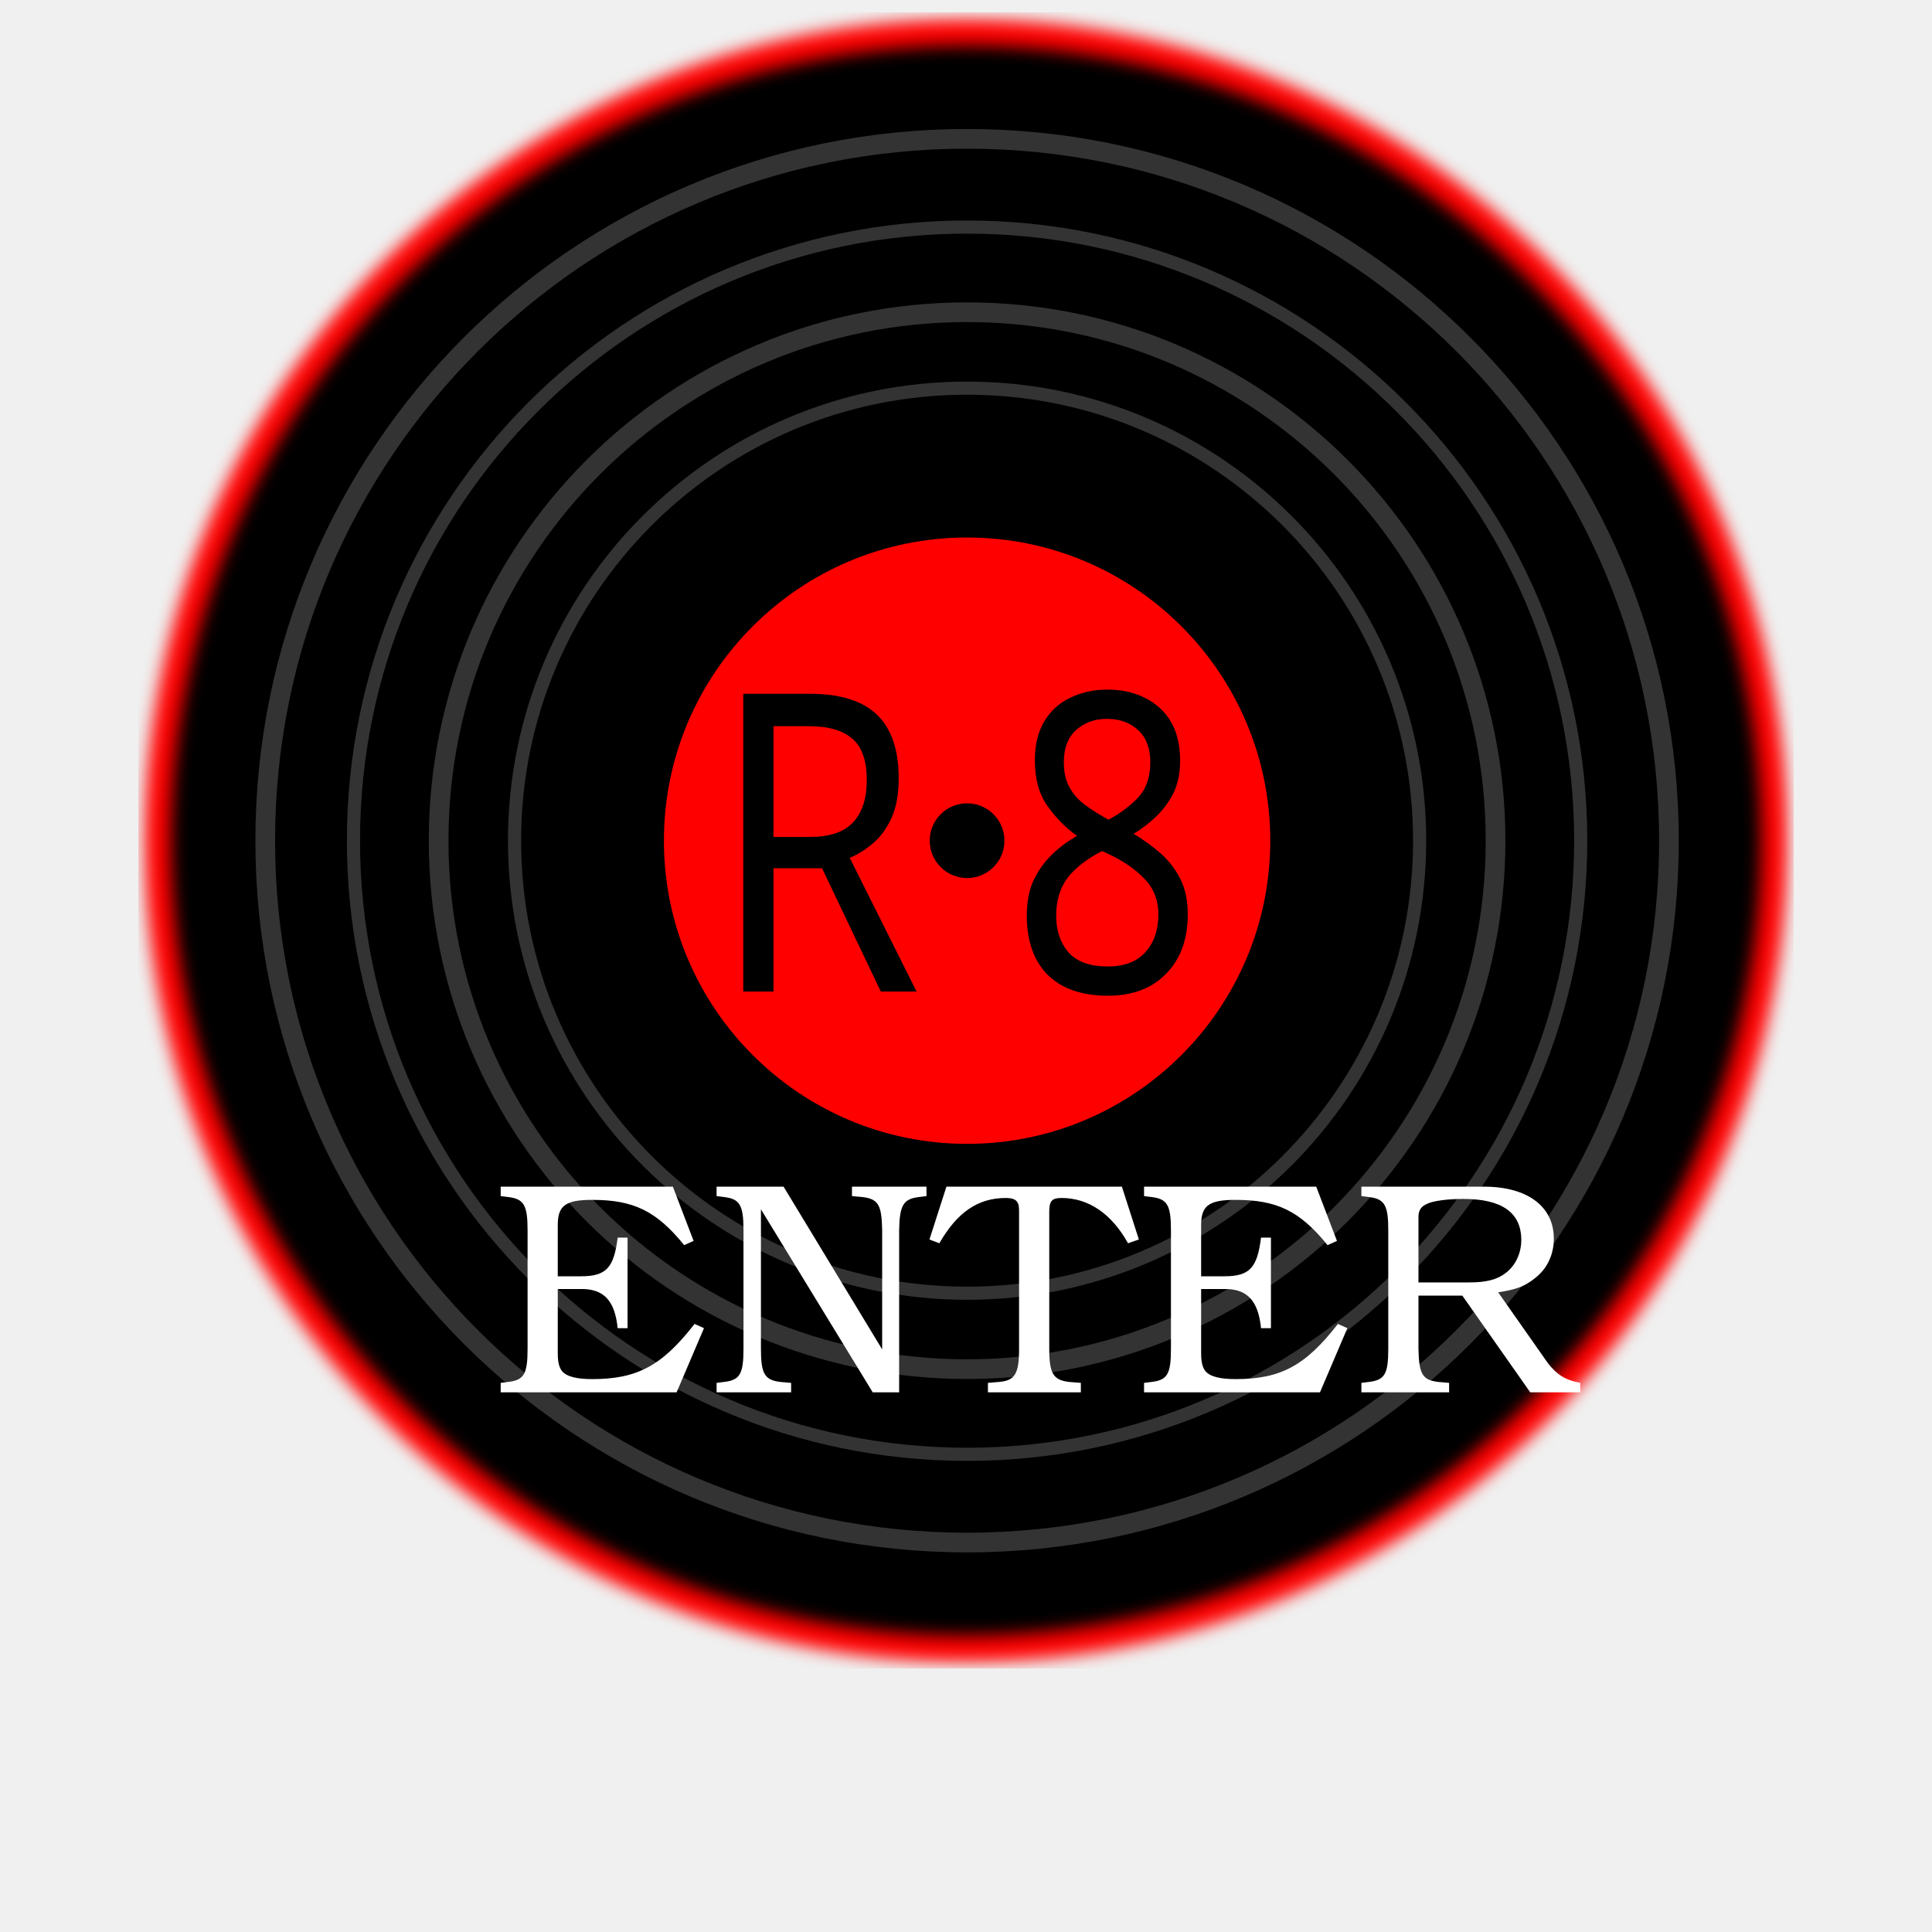
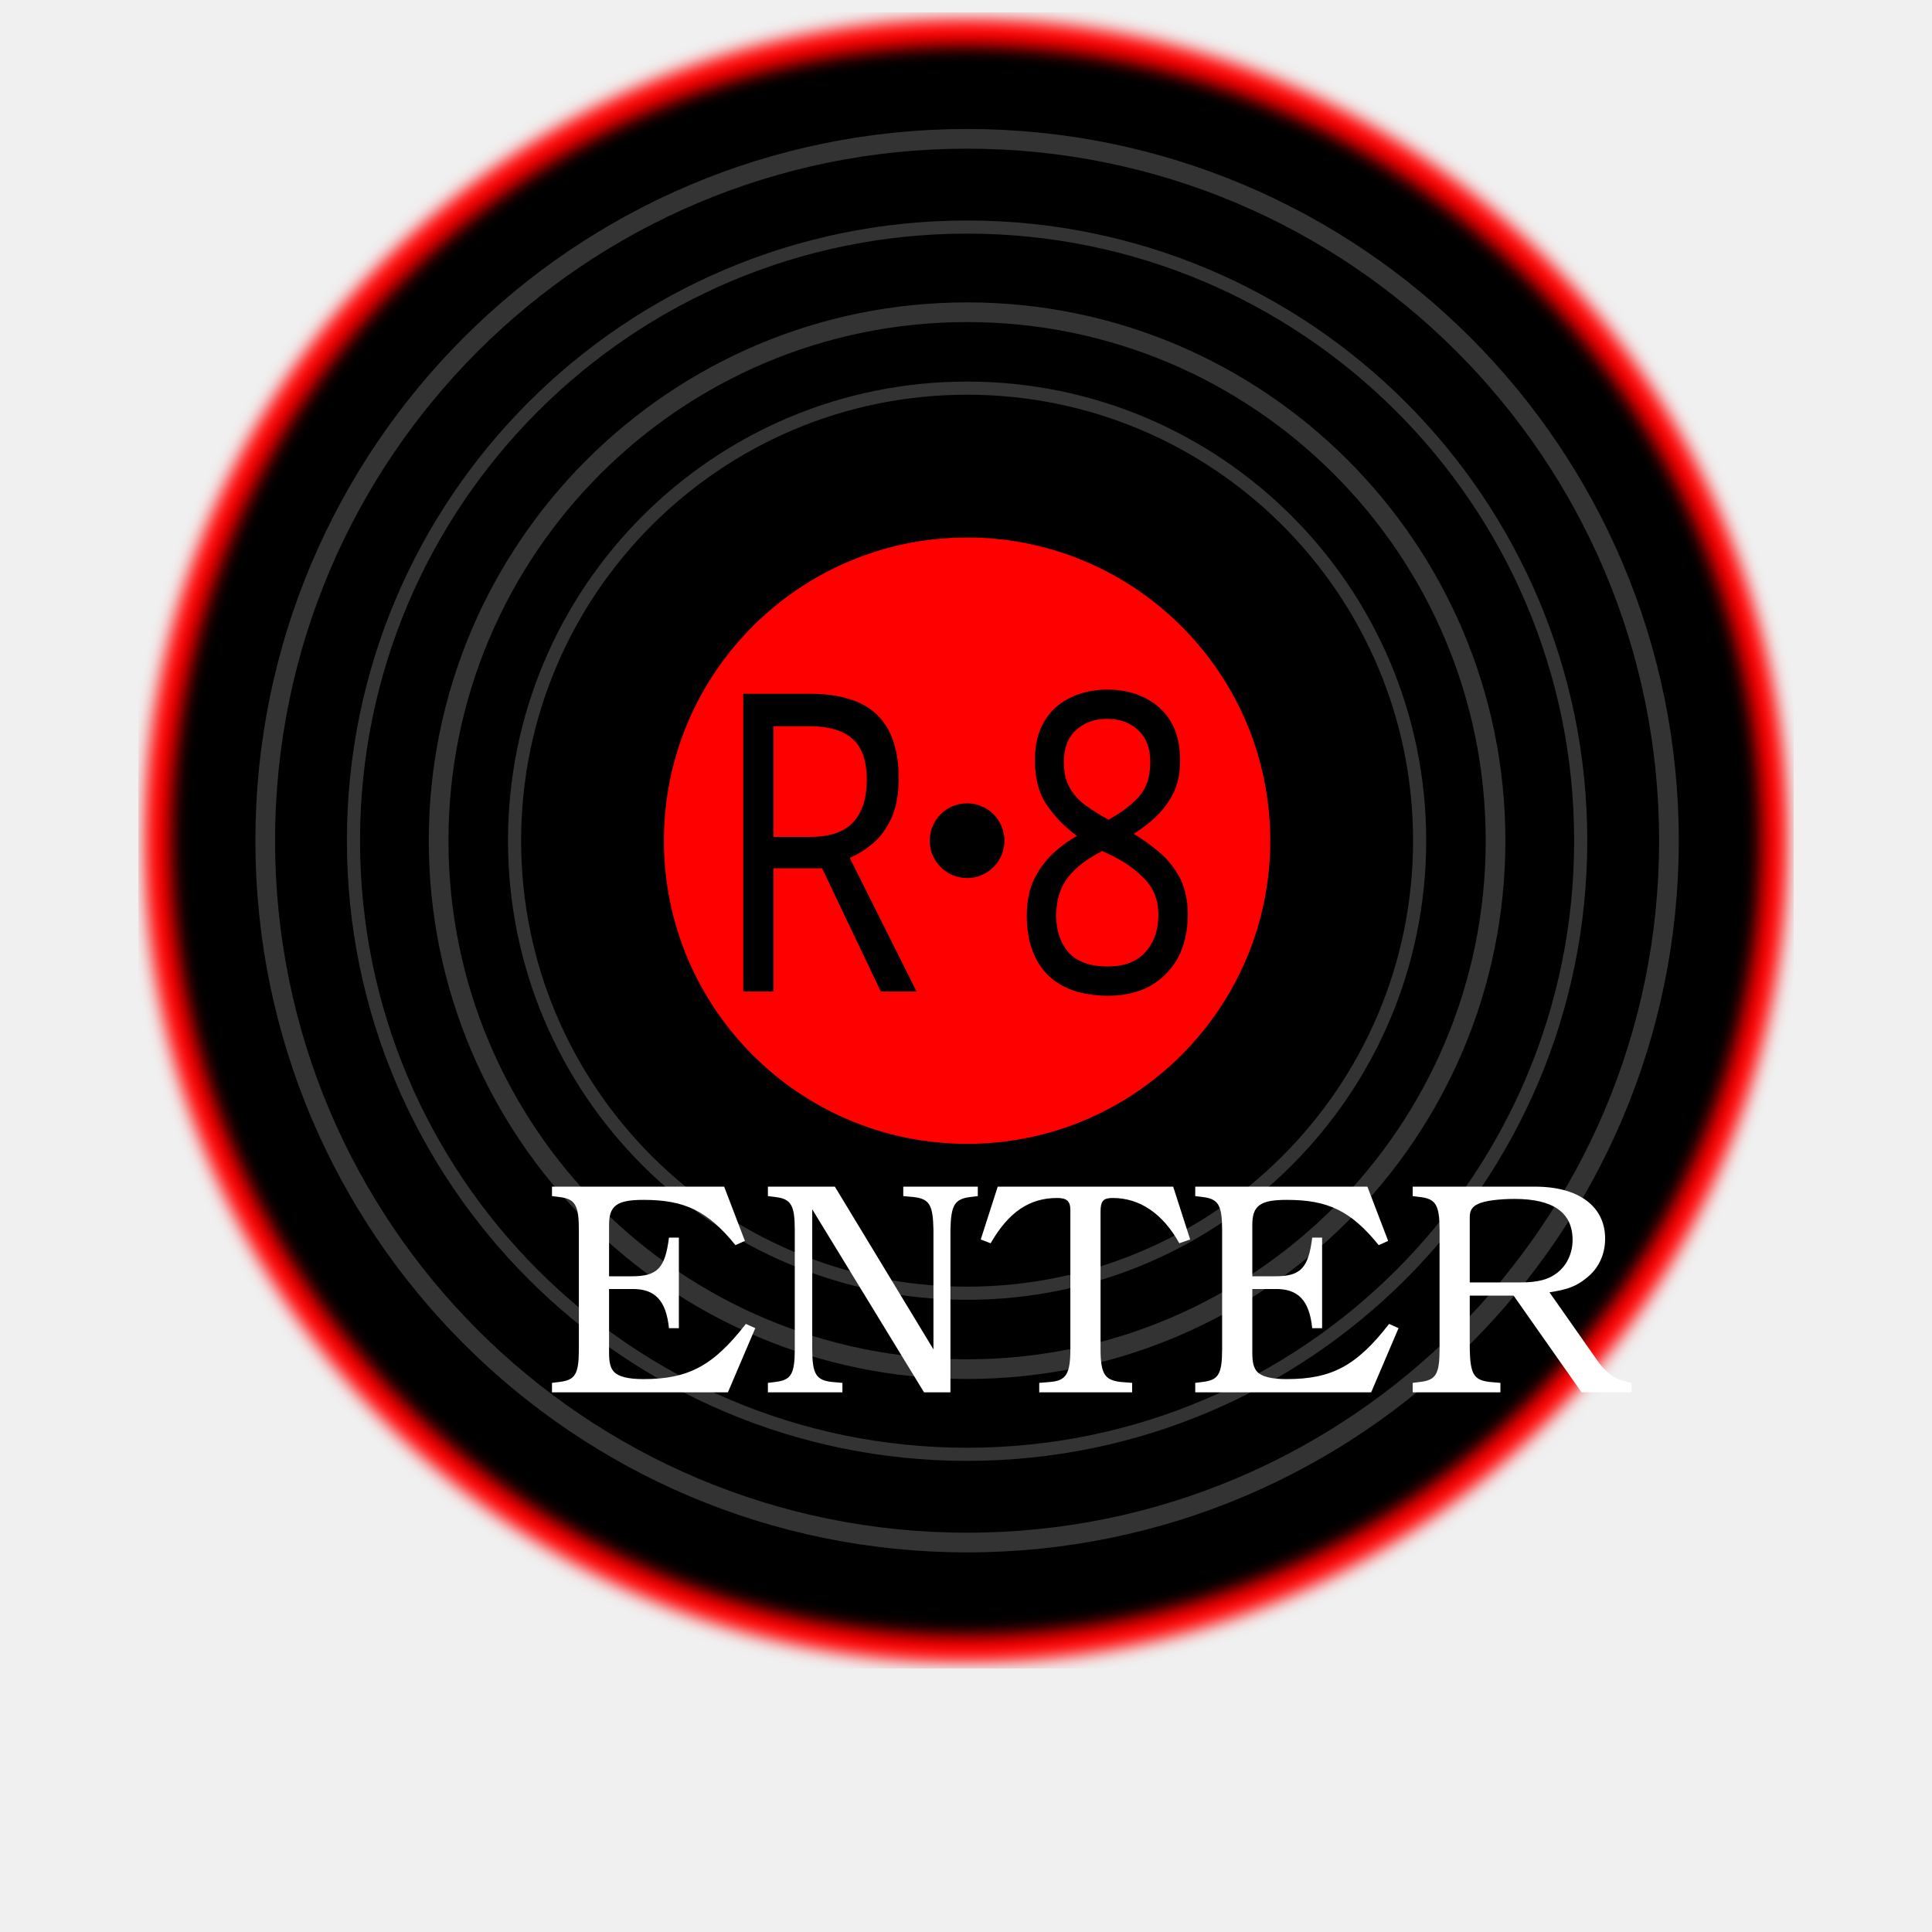
<svg xmlns="http://www.w3.org/2000/svg" width="64" height="64" viewBox="0 0 64 64" id="svg2" version="1.1">
  <defs id="defs4">
    <filter style="color-interpolation-filters:sRGB" id="filter4163" x="-0.012" width="1.024" y="-0.012" height="1.024">
      <feGaussianBlur stdDeviation="0.241" id="feGaussianBlur4165" />
    </filter>
  </defs>
  <g id="layer1" transform="translate(0,-988.3622)">
    <g id="g3021" transform="translate(3.1651314e-8,0.00192015)">
      <circle d="m 55.948,1020.046 c 0,13.313 -10.793,24.106 -24.106,24.106 -13.313,0 -24.106,-10.793 -24.106,-24.106 0,-13.313 10.793,-24.106 24.106,-24.106 13.313,0 24.106,10.793 24.106,24.106 z" transform="matrix(1.110567,0,0,1.110567,-3.362436,-116.6204)" r="24.106" cy="1020.046" cx="31.842" id="path3361" style="fill:#000000;stroke:#ff0000;stroke-width:0.783;stroke-miterlimit:4;stroke-dasharray:none;filter:url(#filter4163)" />
      <circle d="m 42.079,1016.209 c 0,5.547 -4.496,10.043 -10.043,10.043 -5.547,0 -10.043,-4.496 -10.043,-10.043 0,-5.547 4.496,-10.043 10.043,-10.043 5.547,0 10.043,4.496 10.043,10.043 z" r="10.043" cy="1016.209" cx="32.036" id="path4173" style="fill:#ff0000;stroke:none" />
      <circle d="m 33.274,1016.209 c 0,0.684 -0.554,1.238 -1.238,1.238 -0.684,0 -1.238,-0.554 -1.238,-1.238 0,-0.684 0.554,-1.238 1.238,-1.238 0.684,0 1.238,0.554 1.238,1.238 z" r="1.238" cy="1016.209" cx="32.036" id="path4169" style="fill:#000000;stroke:none" />
      <text transform="scale(0.9028957,1.107548)" id="text4183" y="922.043" x="26.052" style="font-size:12.483px;font-style:normal;font-variant:normal;font-weight:500;font-stretch:normal;line-height:125%;letter-spacing:0px;word-spacing:0px;fill:#000000;fill-opacity:1;stroke:none;font-family:Big Caslon;-inkscape-font-specification:Big Caslon Medium" xml:space="preserve">
        <tspan y="922.043" x="26.052" id="tspan4185">R 8</tspan>
      </text>
      <text id="text4140" y="1016.828" x="36.579" style="font-size:4.348px;font-style:normal;font-variant:normal;font-weight:500;font-stretch:normal;line-height:125%;letter-spacing:0px;word-spacing:0px;fill:#000000;fill-opacity:1;stroke:none;font-family:Big Caslon;-inkscape-font-specification:Big Caslon Medium" xml:space="preserve">
        <tspan y="1016.828" x="36.579" id="tspan4142" />
      </text>
      <circle d="m 47.027,1016.209 c 0,8.279 -6.712,14.991 -14.991,14.991 -8.279,0 -14.991,-6.712 -14.991,-14.991 0,-8.279 6.712,-14.991 14.991,-14.991 8.279,0 14.991,6.712 14.991,14.991 z" r="14.991" cy="1016.209" cx="32.036" id="path4148" style="fill:none;stroke:#333333;stroke-width:0.435;stroke-miterlimit:4;stroke-dasharray:none" />
      <circle d="m 49.542,1016.209 c 0,9.669 -7.838,17.506 -17.506,17.506 -9.669,0 -17.506,-7.838 -17.506,-17.506 0,-9.668 7.838,-17.506 17.506,-17.506 9.669,0 17.506,7.838 17.506,17.506 z" r="17.506" cy="1016.209" cx="32.036" id="path4150" style="fill:none;stroke:#333333;stroke-width:0.652;stroke-miterlimit:4;stroke-dasharray:none" />
      <circle d="m 52.362,1016.209 c 0,11.226 -9.101,20.327 -20.327,20.327 -11.226,0 -20.327,-9.101 -20.327,-20.327 0,-11.226 9.101,-20.327 20.327,-20.327 11.226,0 20.327,9.101 20.327,20.327 z" r="20.327" cy="1016.209" cx="32.036" id="path4152" style="fill:none;stroke:#333333;stroke-width:0.435;stroke-miterlimit:4;stroke-dasharray:none" />
      <circle d="m 55.286,1016.209 c 0,12.841 -10.409,23.25 -23.25,23.25 -12.841,0 -23.25,-10.409 -23.25,-23.25 0,-12.841 10.409,-23.25 23.25,-23.25 12.841,0 23.25,10.41 23.25,23.25 z" r="23.25" cy="1016.209" cx="32.036" id="path4156" style="fill:none;stroke:#333333;stroke-width:0.652;stroke-miterlimit:4;stroke-dasharray:none" />
    </g>
    <text xml:space="preserve" style="font-size:14.137px;font-style:normal;font-variant:normal;font-weight:500;font-stretch:normal;line-height:125%;letter-spacing:0px;word-spacing:0px;fill:#ff0000;fill-opacity:1;stroke:none;font-family:Big Caslon;-inkscape-font-specification:Big Caslon Medium" x="-1.237" y="1487.274" id="text4190" transform="scale(1.413695,0.707366)">
      <tspan id="tspan4192" x="-1.237" y="1487.274" />
    </text>
-     <text xml:space="preserve" style="font-size:10px;font-style:normal;font-variant:normal;font-weight:normal;font-stretch:normal;line-height:125%;letter-spacing:0px;word-spacing:0px;fill:#ffffff;fill-opacity:1;stroke:none;font-family:URW Bookman L;-inkscape-font-specification:URW Bookman L" x="16.273" y="1034.484" id="text3034">
-       <tspan id="tspan3036" x="16.273" y="1034.484">ENTER</tspan>
+     <text xml:space="preserve" style="font-size:10px;font-style:normal;font-variant:normal;font-weight:normal;font-stretch:normal;line-height:125%;letter-spacing:0px;word-spacing:0px;fill:#ffffff;fill-opacity:1;stroke:none;font-family:URW Bookman L;-inkscape-font-specification:URW Bookman L" x="17.973" y="1034.484" id="text3034">
+       <tspan id="tspan3036" x="17.973" y="1034.484">ENTER</tspan>
    </text>
  </g>
</svg>
